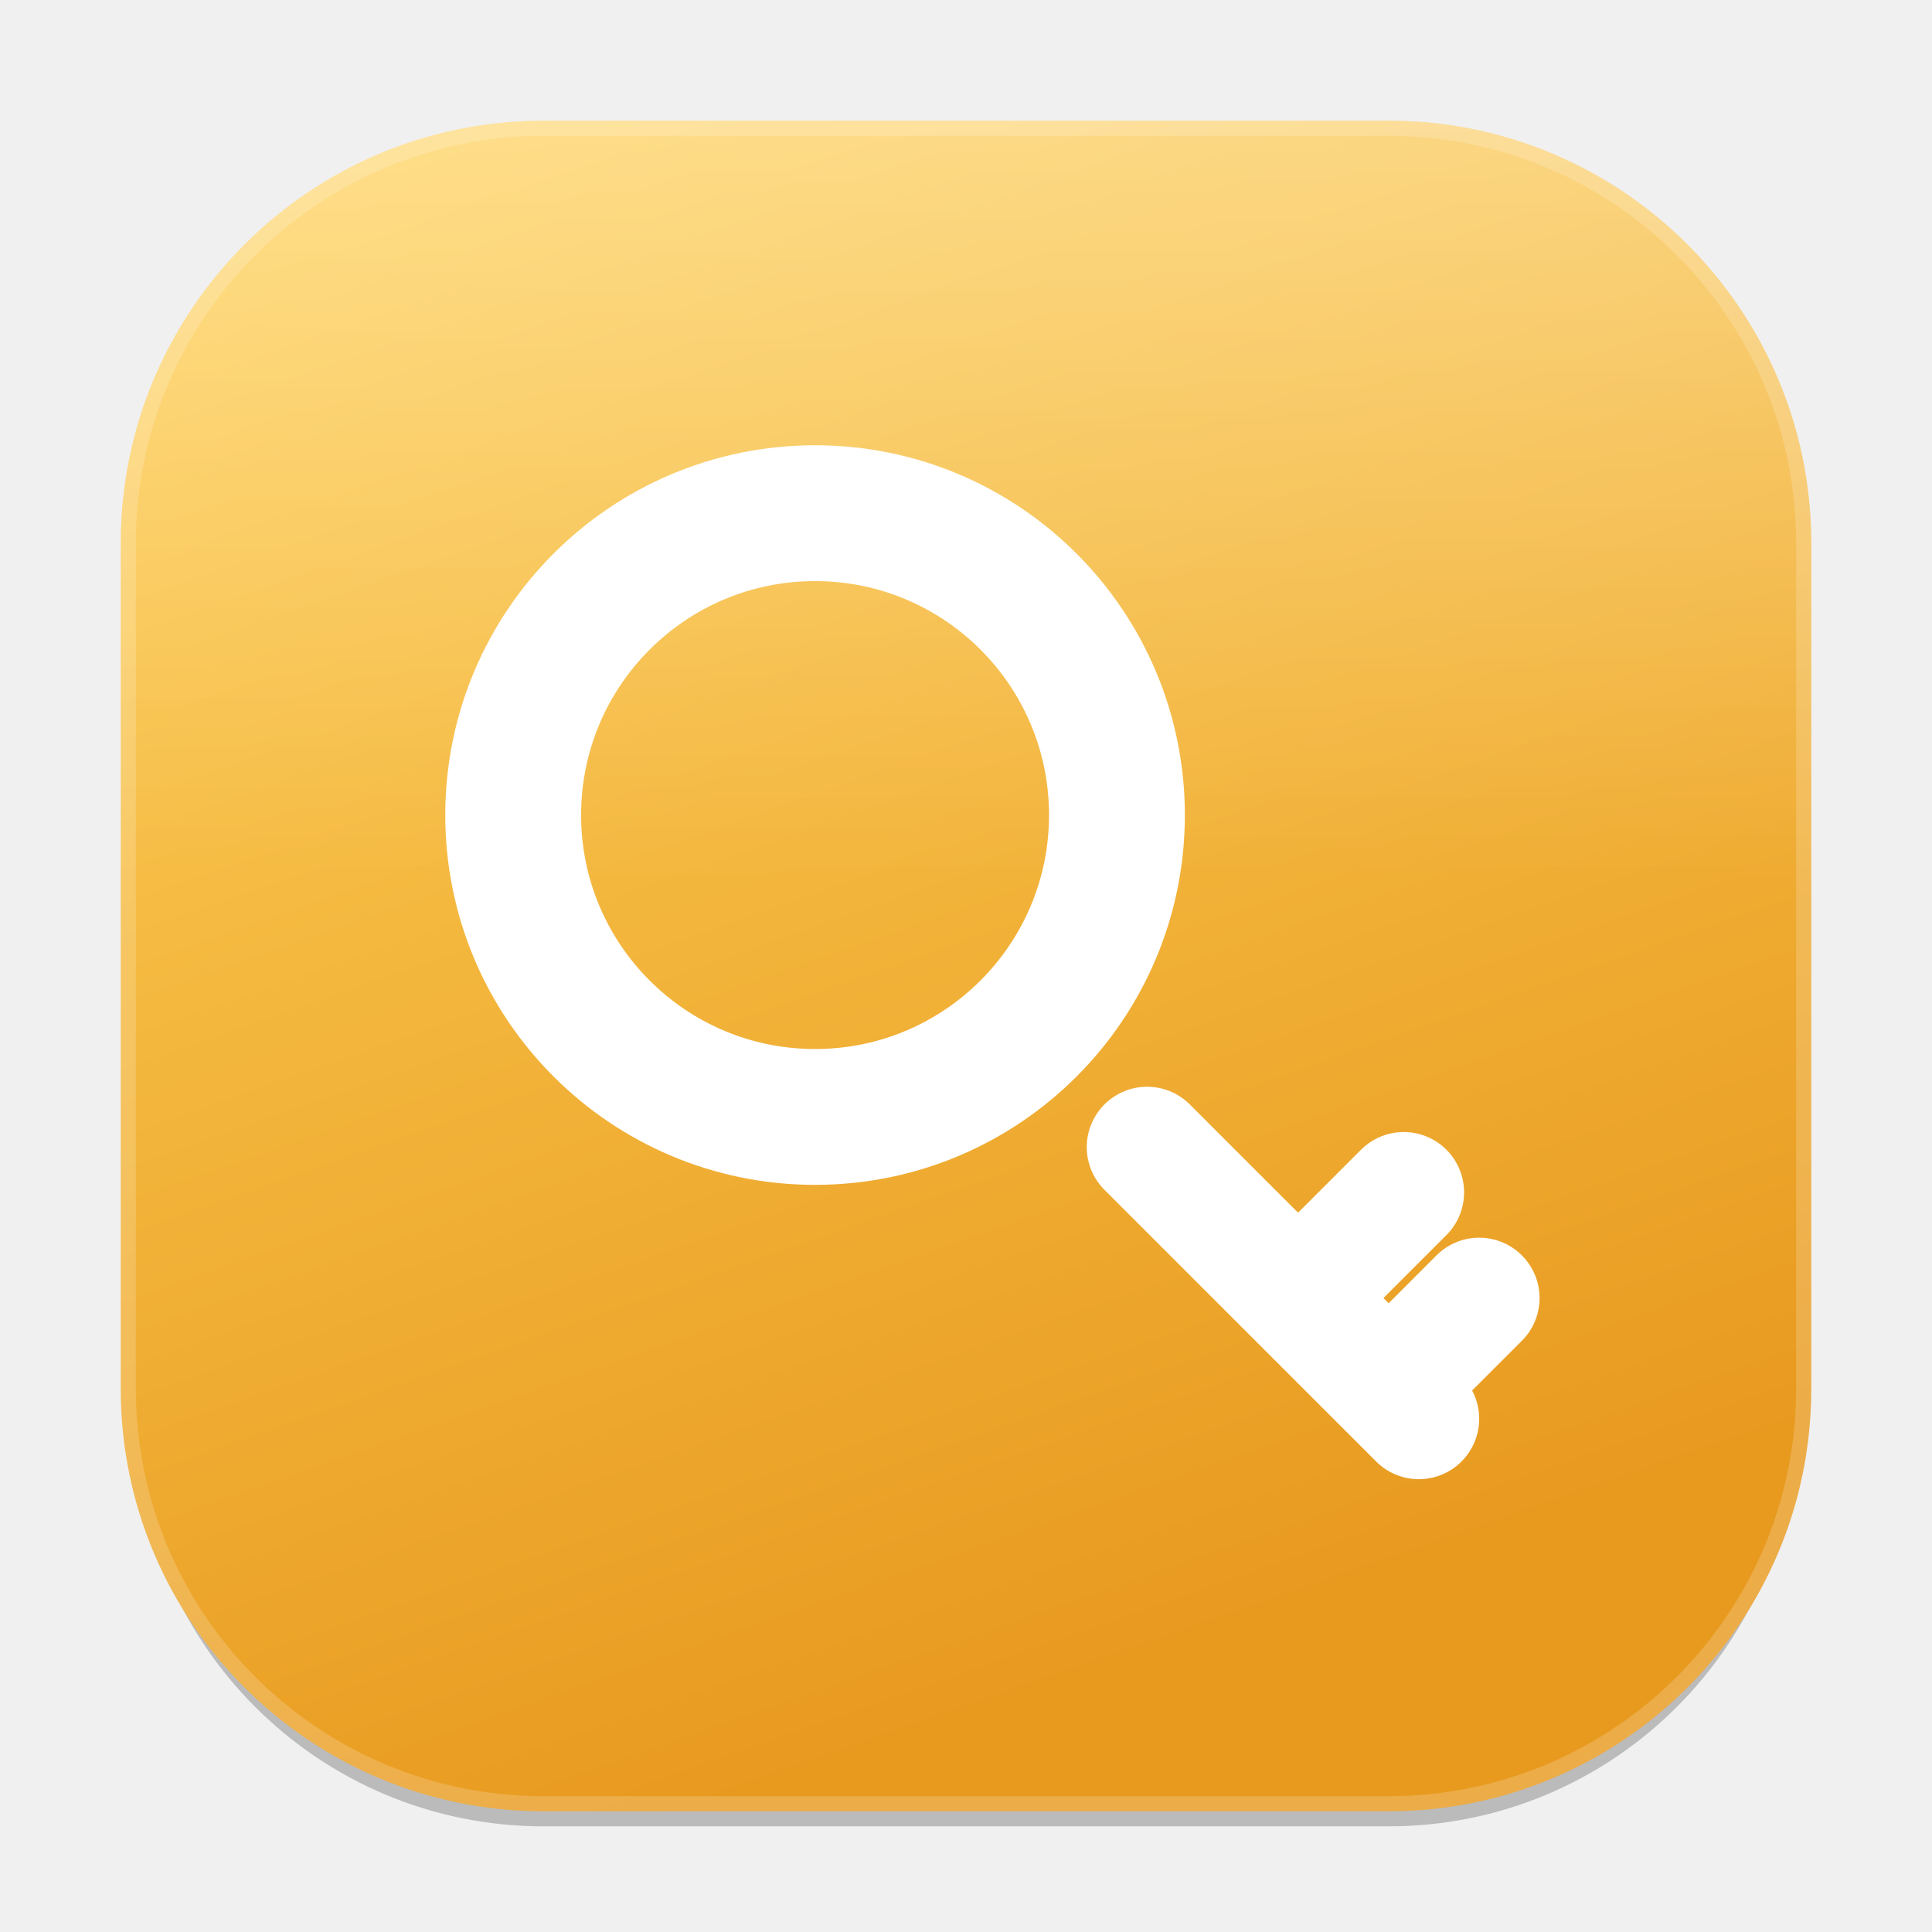
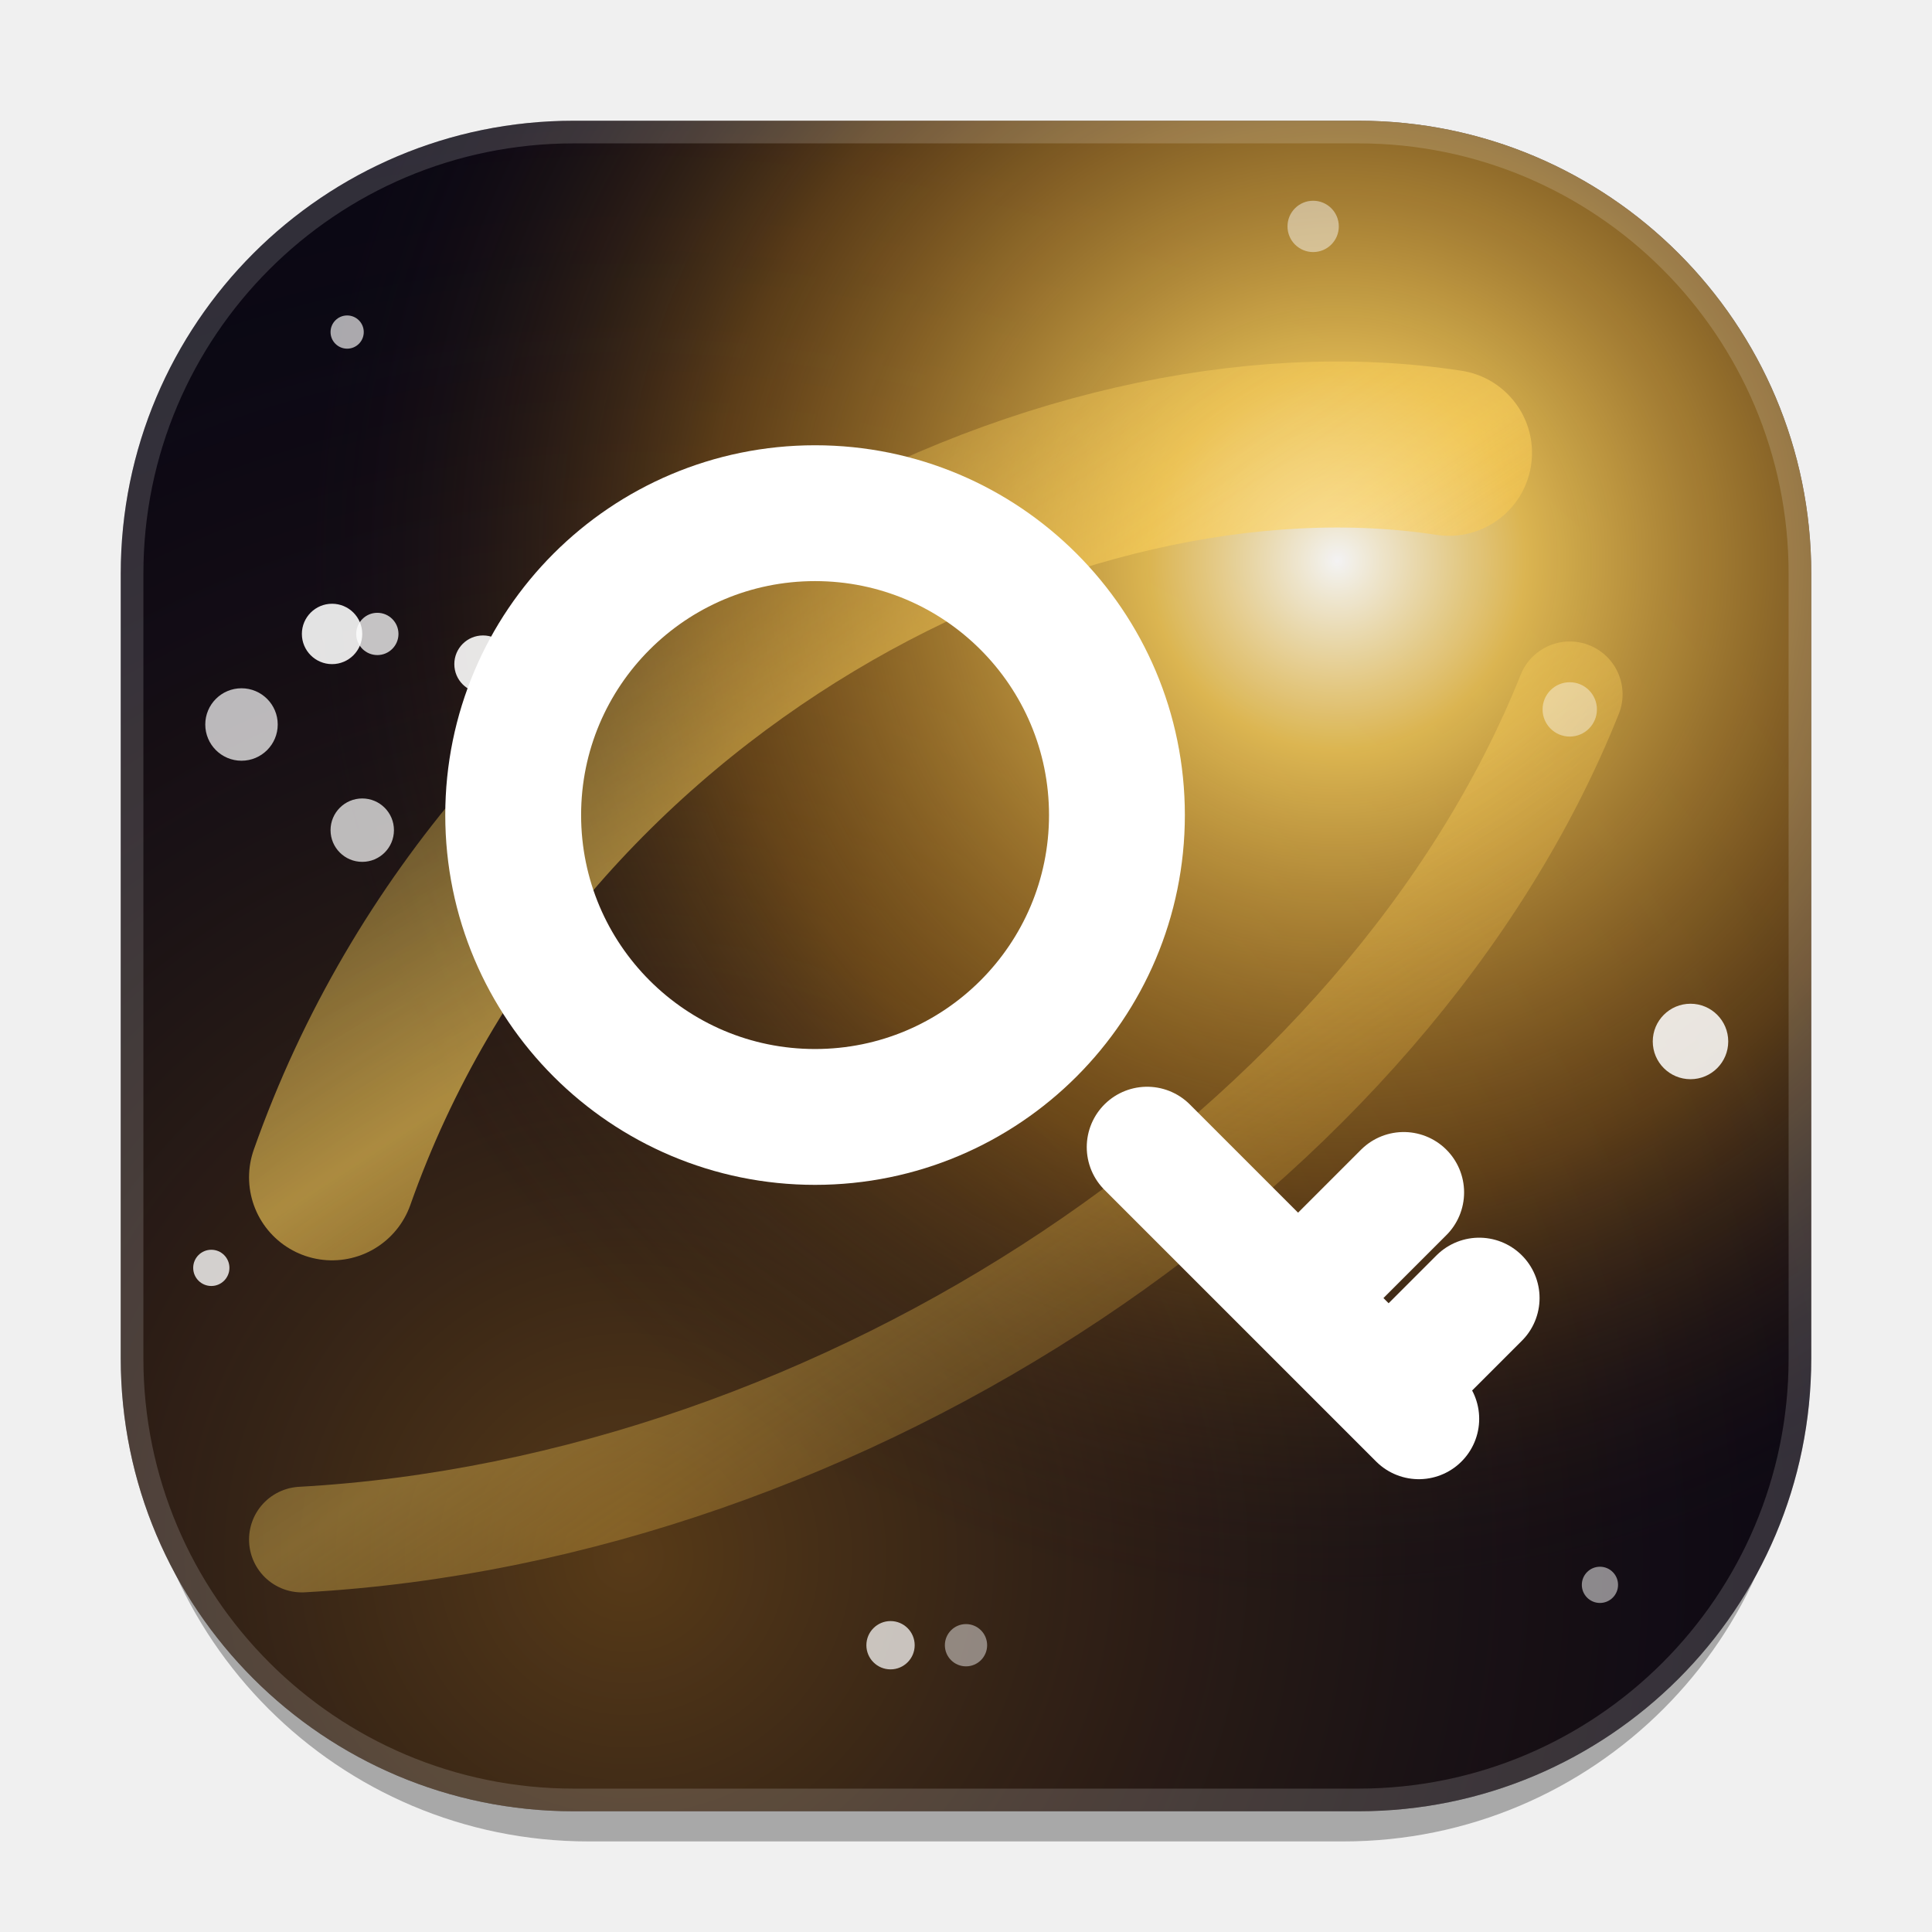
<svg xmlns="http://www.w3.org/2000/svg" width="128" height="128" viewBox="0 0 128 128">
  <defs>
-     <linearGradient id="bg" x1="0" y1="0" x2="0.35" y2="1">
-       <stop offset="0" stop-color="#ffd35c" />
-       <stop offset="1" stop-color="#e89a1f" />
+     <radialGradient id="core" cx="0.72" cy="0.26" r="0.62">
+       <stop offset="0" stop-color="#fff" stop-opacity="0.95" />
+       <stop offset="0.18" stop-color="#ffd35c" stop-opacity="0.85" />
+       <stop offset="0.6" stop-color="#e89a1f" stop-opacity="0.35" />
+       <stop offset="1" stop-color="#0a0714" stop-opacity="0" />
+     </radialGradient>
+     <radialGradient id="deep" cx="0.3" cy="0.85" r="0.9">
+       <stop offset="0" stop-color="#e89a1f" stop-opacity="0.35" />
+       <stop offset="1" stop-color="#0a0714" stop-opacity="0" />
+     </radialGradient>
+     <linearGradient id="arm" x1="0" y1="0" x2="1" y2="1">
+       <stop offset="0" stop-color="#ffd35c" stop-opacity="0" />
+       <stop offset="0.5" stop-color="#ffd35c" stop-opacity="0.75" />
+       <stop offset="1" stop-color="#e89a1f" stop-opacity="0" />
    </linearGradient>
-     <linearGradient id="hl" x1="0" y1="0" x2="0" y2="1">
-       <stop offset="0" stop-color="#fff" stop-opacity=".30" />
-       <stop offset=".45" stop-color="#fff" stop-opacity="0" />
-     </linearGradient>
+     <clipPath id="plate">
+       <rect x="8" y="8" width="112" height="112" rx="30" />
+     </clipPath>
  </defs>
-   <rect x="9" y="11" width="110" height="110" rx="27" fill="#000" opacity=".22" />
-   <rect x="8" y="8" width="112" height="112" rx="28" fill="url(#bg)" />
-   <rect x="8" y="8" width="112" height="112" rx="28" fill="url(#hl)" />
-   <rect x="8.5" y="8.5" width="111" height="111" rx="27.5" fill="none" stroke="#fff" stroke-opacity=".18" />
+   <rect x="9" y="12" width="110" height="110" rx="30" fill="#000" opacity=".3" />
+   <rect x="8" y="8" width="112" height="112" rx="30" fill="#0a0714" />
+   <g clip-path="url(#plate)">
+     <rect x="8" y="8" width="112" height="112" fill="url(#deep)" />
+     <rect x="8" y="8" width="112" height="112" fill="url(#core)" />
+     <path d="M96 30C70 26 34 44 22 78" fill="none" stroke="url(#arm)" stroke-width="11" stroke-linecap="round" opacity=".8" />
+     <path d="M104 46C92 76 56 100 20 102" fill="none" stroke="url(#arm)" stroke-width="7" stroke-linecap="round" opacity=".5" />
+     <circle cx="87" cy="15" r="1.7" fill="#fff" opacity="0.46" />
+     <circle cx="24" cy="55" r="2.1" fill="#fff" opacity="0.71" />
+     <circle cx="59" cy="109" r="1.6" fill="#fff" opacity="0.72" />
+     <circle cx="25" cy="42" r="1.4" fill="#fff" opacity="0.75" />
+     <circle cx="16" cy="48" r="2.4" fill="#fff" opacity="0.71" />
+     <circle cx="106" cy="105" r="1.2" fill="#fff" opacity="0.51" />
+     <circle cx="45" cy="34" r="2.2" fill="#fff" opacity="0.44" />
+     <circle cx="112" cy="69" r="2.5" fill="#fff" opacity="0.86" />
+     <circle cx="14" cy="84" r="1.2" fill="#fff" opacity="0.79" />
+     <circle cx="32" cy="44" r="1.9" fill="#fff" opacity="0.89" />
+     <circle cx="23" cy="22" r="1.1" fill="#fff" opacity="0.65" />
+     <circle cx="104" cy="47" r="1.8" fill="#fff" opacity="0.41" />
+     <circle cx="64" cy="109" r="1.4" fill="#fff" opacity="0.45" />
+     <circle cx="22" cy="42" r="2.0" fill="#fff" opacity="0.88" />
+   </g>
+   <rect x="8.75" y="8.75" width="110.5" height="110.5" rx="29.25" fill="none" stroke="#fff" stroke-opacity=".16" stroke-width="1.5" />
  <path d="M76 76l18 18M86 86l7-7M92 92l6-6" fill="none" stroke="#ffffff" stroke-width="8" stroke-linecap="round" stroke-linejoin="round" />
  <circle cx="54" cy="54" r="20" fill="none" stroke="#fff" stroke-width="9" />
</svg>
